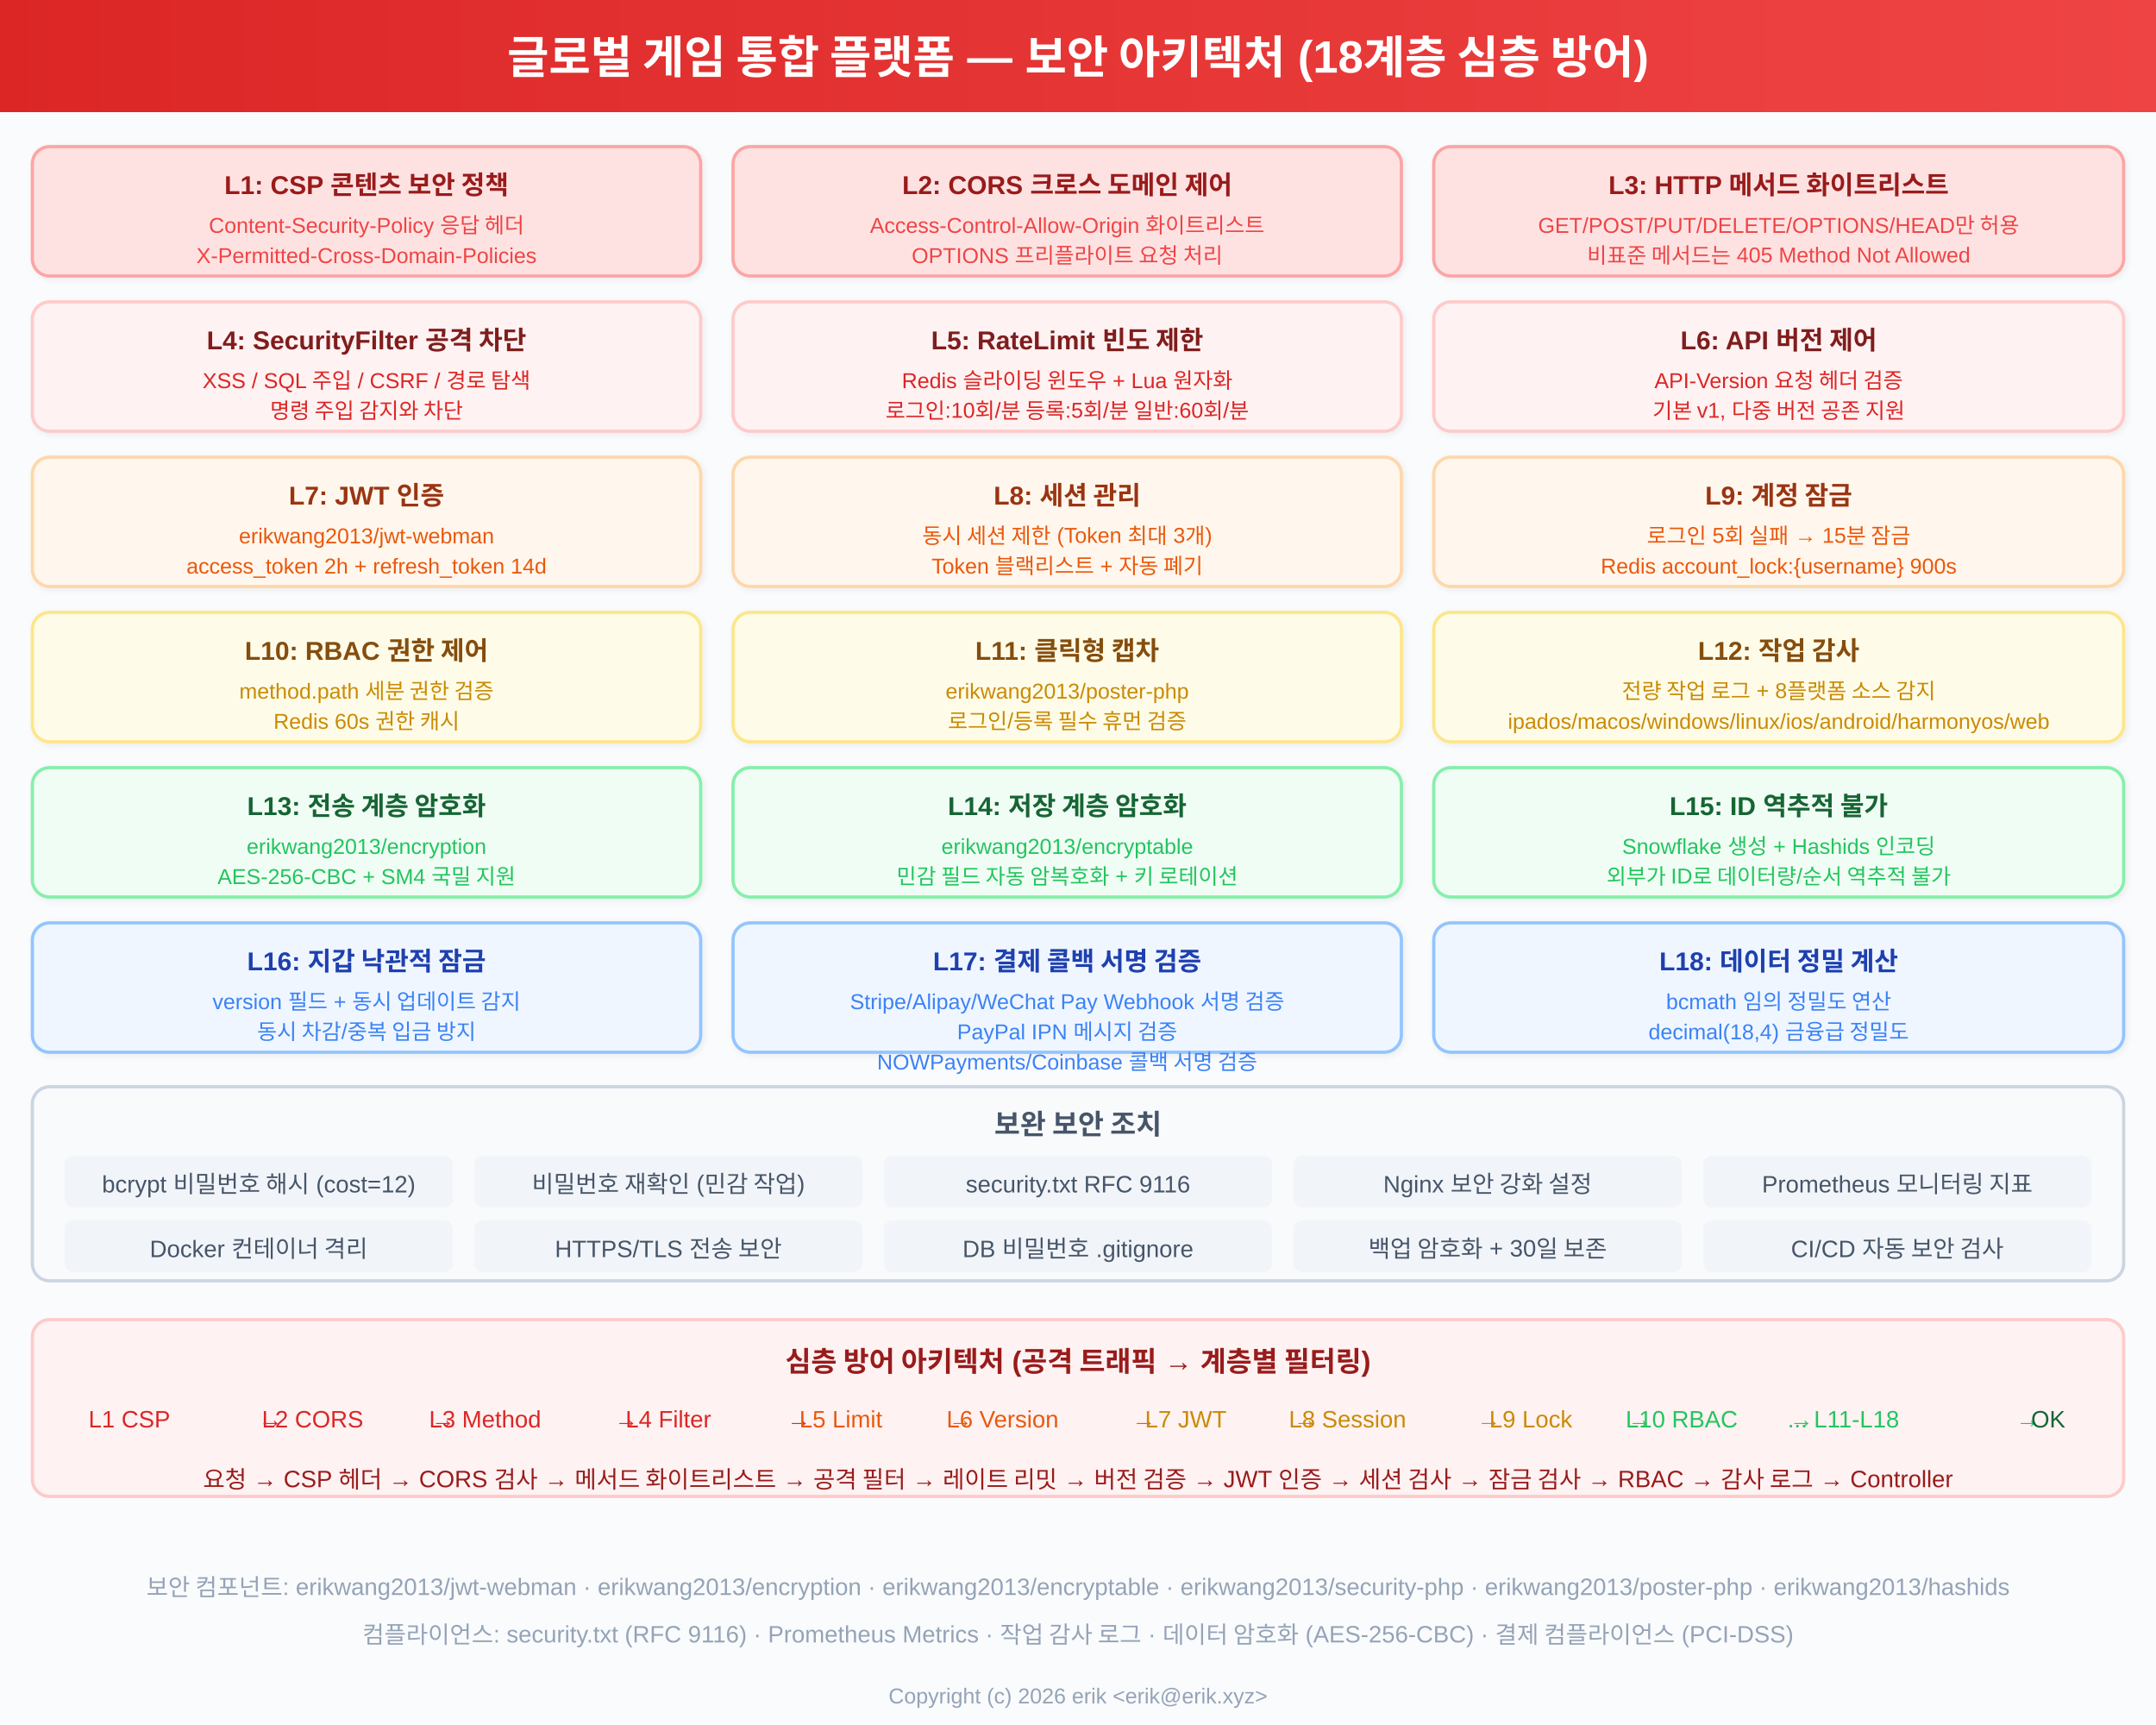
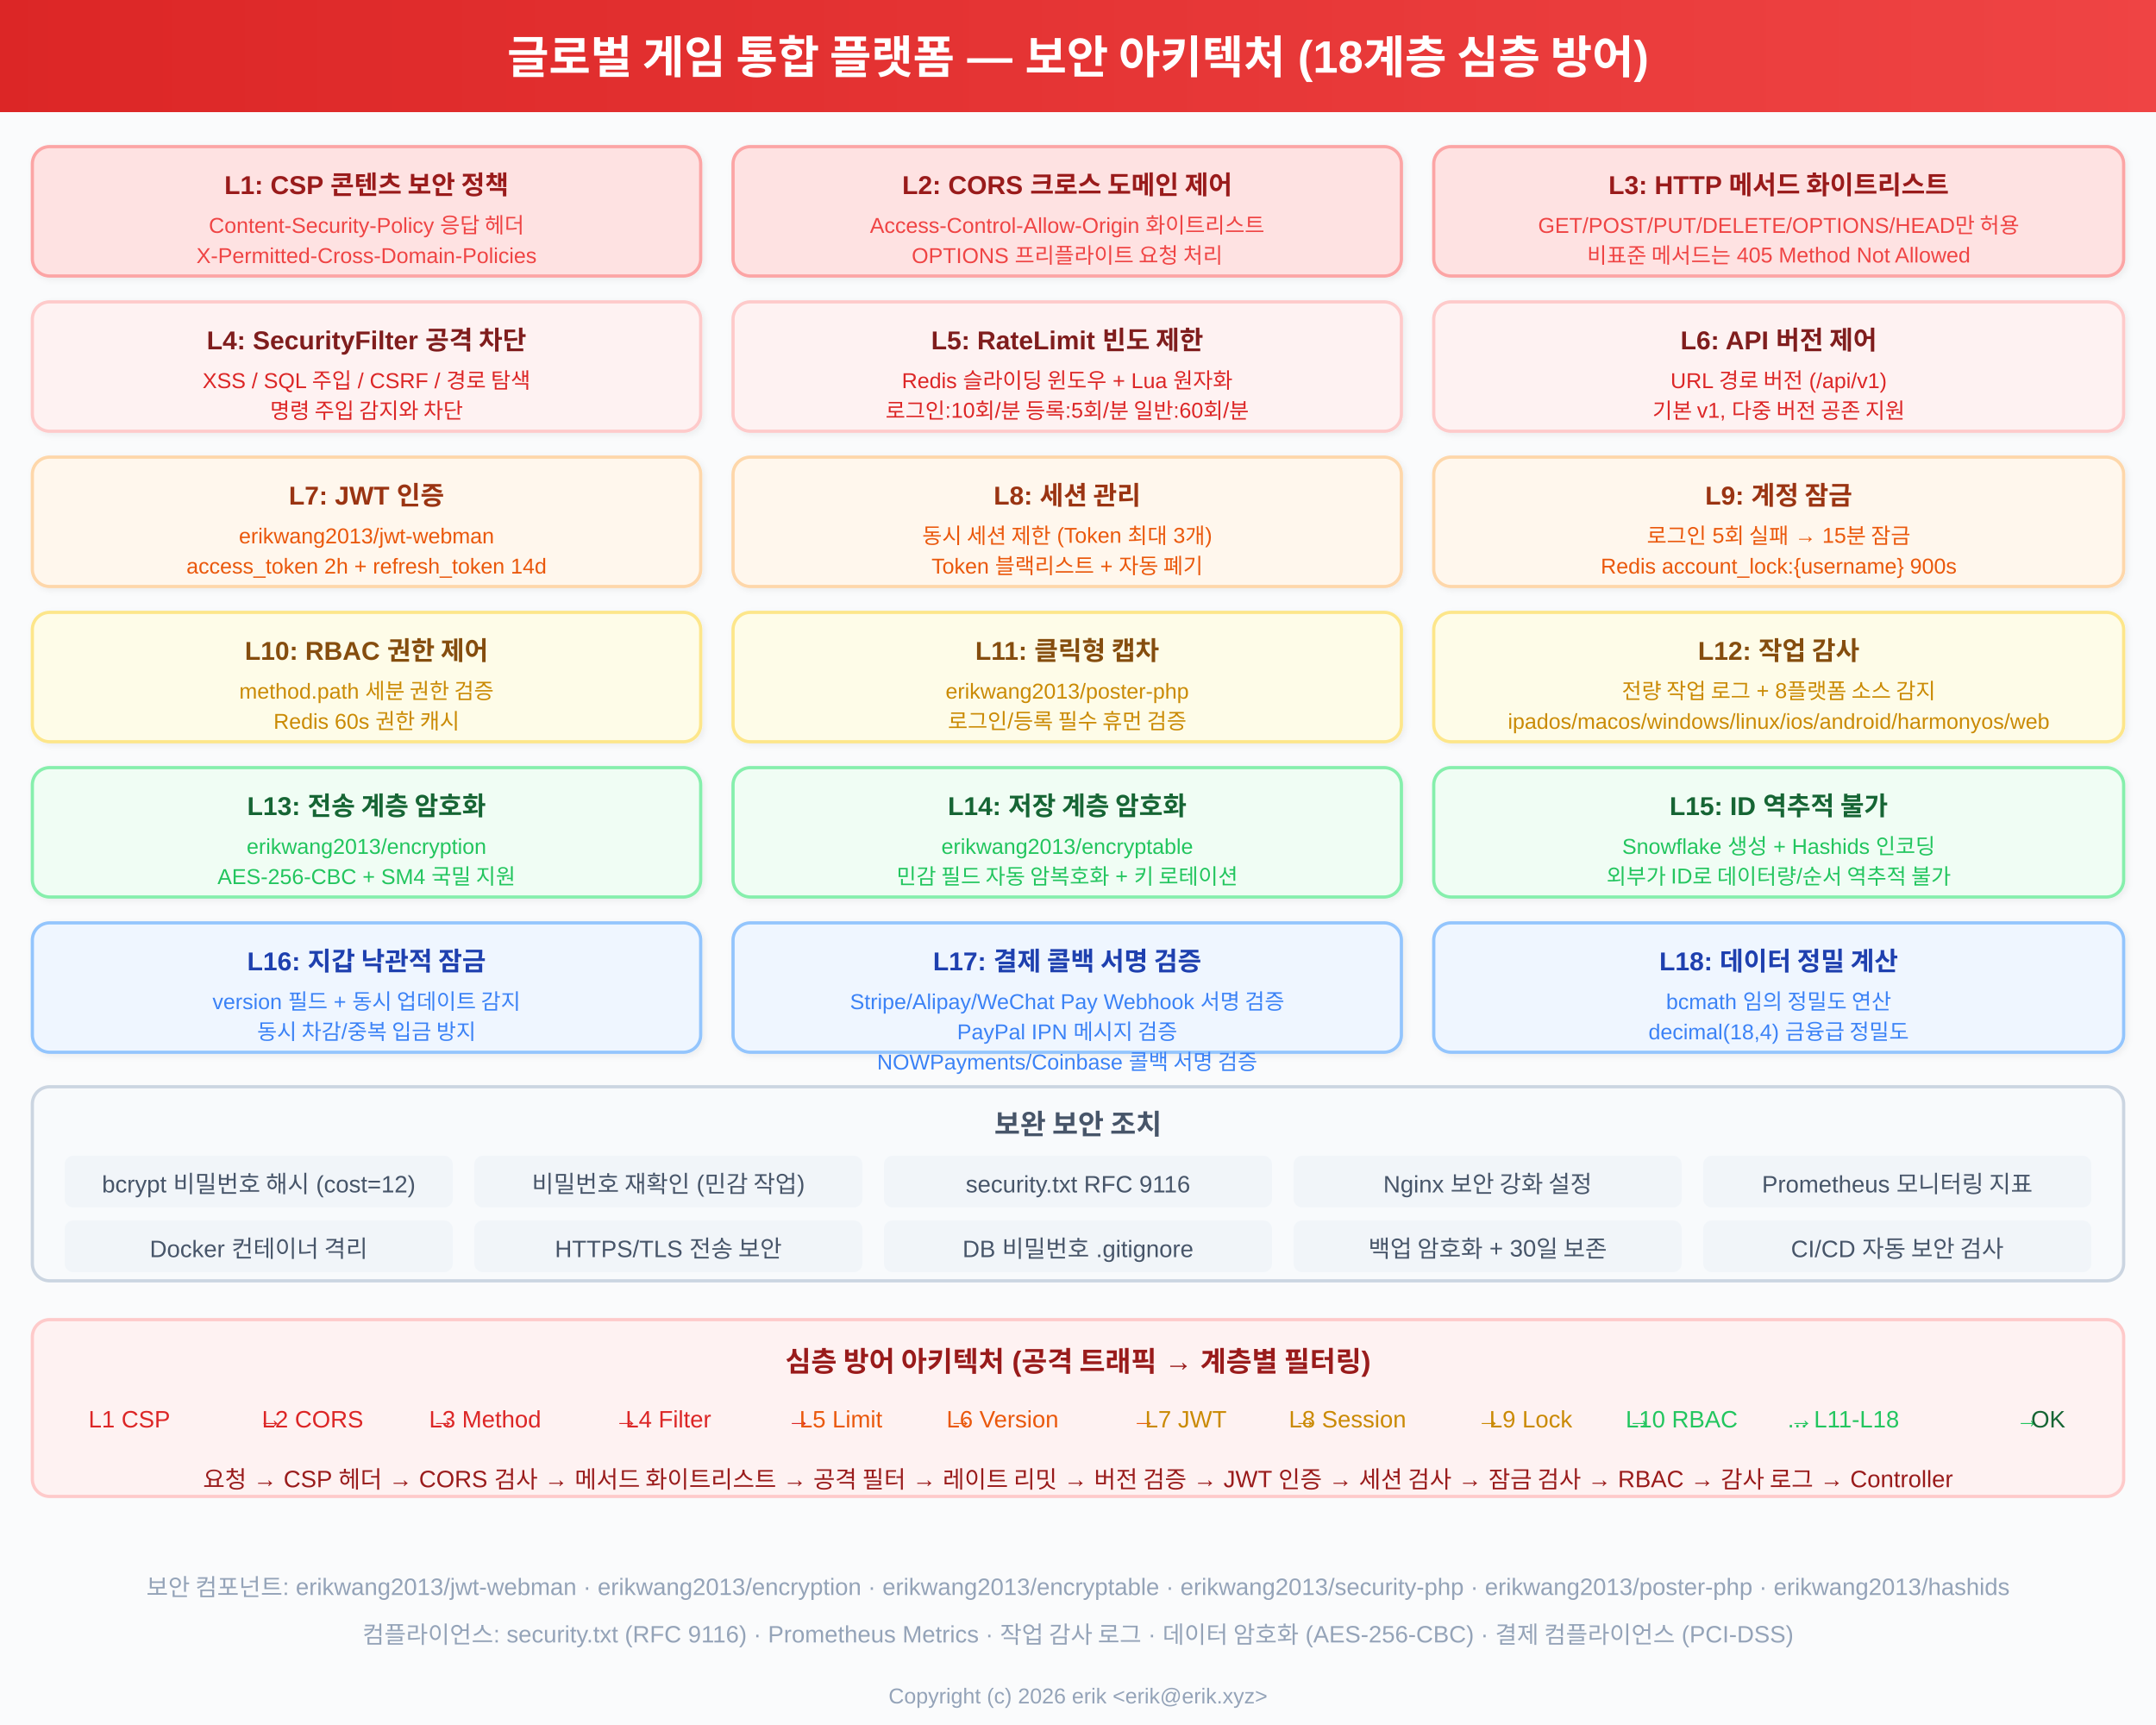
<svg xmlns="http://www.w3.org/2000/svg" viewBox="0 0 1000 800" font-family="Arial, 'Noto Sans SC', 'Noto Sans KR', sans-serif">
  <defs>
    <linearGradient id="hd" x1="0" y1="0" x2="1" y2="0">
      <stop offset="0%" stop-color="#dc2626" />
      <stop offset="100%" stop-color="#ef4444" />
    </linearGradient>
    <filter id="sh">
      <feDropShadow dx="1" dy="1" stdDeviation="1.5" flood-opacity=".06" />
    </filter>
  </defs>
  <rect width="1000" height="800" fill="#fafbfc" />
  <rect x="0" y="0" width="1000" height="52" fill="url(#hd)" />
  <text x="500" y="34" text-anchor="middle" fill="#fff" font-size="21" font-weight="bold">글로벌 게임 통합 플랫폼 — 보안 아키텍처 (18계층 심층 방어)</text>
  <rect x="15" y="68" width="310" height="60" rx="8" fill="#fee2e2" stroke="#fca5a5" stroke-width="1.5" filter="url(#sh)" />
  <text x="170" y="90" text-anchor="middle" fill="#991b1b" font-size="12" font-weight="bold">L1: CSP 콘텐츠 보안 정책</text>
  <text x="170" y="108" text-anchor="middle" fill="#ef4444" font-size="10">Content-Security-Policy 응답 헤더</text>
  <text x="170" y="122" text-anchor="middle" fill="#ef4444" font-size="10">X-Permitted-Cross-Domain-Policies</text>
  <rect x="340" y="68" width="310" height="60" rx="8" fill="#fee2e2" stroke="#fca5a5" stroke-width="1.5" filter="url(#sh)" />
  <text x="495" y="90" text-anchor="middle" fill="#991b1b" font-size="12" font-weight="bold">L2: CORS 크로스 도메인 제어</text>
  <text x="495" y="108" text-anchor="middle" fill="#ef4444" font-size="10">Access-Control-Allow-Origin 화이트리스트</text>
  <text x="495" y="122" text-anchor="middle" fill="#ef4444" font-size="10">OPTIONS 프리플라이트 요청 처리</text>
  <rect x="665" y="68" width="320" height="60" rx="8" fill="#fee2e2" stroke="#fca5a5" stroke-width="1.5" filter="url(#sh)" />
  <text x="825" y="90" text-anchor="middle" fill="#991b1b" font-size="12" font-weight="bold">L3: HTTP 메서드 화이트리스트</text>
  <text x="825" y="108" text-anchor="middle" fill="#ef4444" font-size="10">GET/POST/PUT/DELETE/OPTIONS/HEAD만 허용</text>
  <text x="825" y="122" text-anchor="middle" fill="#ef4444" font-size="10">비표준 메서드는 405 Method Not Allowed</text>
  <rect x="15" y="140" width="310" height="60" rx="8" fill="#fef2f2" stroke="#fecaca" stroke-width="1.5" filter="url(#sh)" />
  <text x="170" y="162" text-anchor="middle" fill="#7f1d1d" font-size="12" font-weight="bold">L4: SecurityFilter 공격 차단</text>
  <text x="170" y="180" text-anchor="middle" fill="#dc2626" font-size="10">XSS / SQL 주입 / CSRF / 경로 탐색</text>
  <text x="170" y="194" text-anchor="middle" fill="#dc2626" font-size="10">명령 주입 감지와 차단</text>
  <rect x="340" y="140" width="310" height="60" rx="8" fill="#fef2f2" stroke="#fecaca" stroke-width="1.5" filter="url(#sh)" />
  <text x="495" y="162" text-anchor="middle" fill="#7f1d1d" font-size="12" font-weight="bold">L5: RateLimit 빈도 제한</text>
  <text x="495" y="180" text-anchor="middle" fill="#dc2626" font-size="10">Redis 슬라이딩 윈도우 + Lua 원자화</text>
  <text x="495" y="194" text-anchor="middle" fill="#dc2626" font-size="10">로그인:10회/분 등록:5회/분 일반:60회/분</text>
  <rect x="665" y="140" width="320" height="60" rx="8" fill="#fef2f2" stroke="#fecaca" stroke-width="1.5" filter="url(#sh)" />
  <text x="825" y="162" text-anchor="middle" fill="#7f1d1d" font-size="12" font-weight="bold">L6: API 버전 제어</text>
-   <text x="825" y="180" text-anchor="middle" fill="#dc2626" font-size="10">API-Version 요청 헤더 검증</text>
+   <text x="825" y="180" text-anchor="middle" fill="#dc2626" font-size="10">URL 경로 버전 (/api/v1)</text>
  <text x="825" y="194" text-anchor="middle" fill="#dc2626" font-size="10">기본 v1, 다중 버전 공존 지원</text>
  <rect x="15" y="212" width="310" height="60" rx="8" fill="#fff7ed" stroke="#fed7aa" stroke-width="1.5" filter="url(#sh)" />
  <text x="170" y="234" text-anchor="middle" fill="#9a3412" font-size="12" font-weight="bold">L7: JWT 인증</text>
  <text x="170" y="252" text-anchor="middle" fill="#ea580c" font-size="10">erikwang2013/jwt-webman</text>
  <text x="170" y="266" text-anchor="middle" fill="#ea580c" font-size="10">access_token 2h + refresh_token 14d</text>
  <rect x="340" y="212" width="310" height="60" rx="8" fill="#fff7ed" stroke="#fed7aa" stroke-width="1.5" filter="url(#sh)" />
  <text x="495" y="234" text-anchor="middle" fill="#9a3412" font-size="12" font-weight="bold">L8: 세션 관리</text>
  <text x="495" y="252" text-anchor="middle" fill="#ea580c" font-size="10">동시 세션 제한 (Token 최대 3개)</text>
  <text x="495" y="266" text-anchor="middle" fill="#ea580c" font-size="10">Token 블랙리스트 + 자동 폐기</text>
  <rect x="665" y="212" width="320" height="60" rx="8" fill="#fff7ed" stroke="#fed7aa" stroke-width="1.5" filter="url(#sh)" />
  <text x="825" y="234" text-anchor="middle" fill="#9a3412" font-size="12" font-weight="bold">L9: 계정 잠금</text>
  <text x="825" y="252" text-anchor="middle" fill="#ea580c" font-size="10">로그인 5회 실패 → 15분 잠금</text>
  <text x="825" y="266" text-anchor="middle" fill="#ea580c" font-size="10">Redis account_lock:{username} 900s</text>
  <rect x="15" y="284" width="310" height="60" rx="8" fill="#fefce8" stroke="#fde68a" stroke-width="1.5" filter="url(#sh)" />
  <text x="170" y="306" text-anchor="middle" fill="#854d0e" font-size="12" font-weight="bold">L10: RBAC 권한 제어</text>
  <text x="170" y="324" text-anchor="middle" fill="#ca8a04" font-size="10">method.path 세분 권한 검증</text>
  <text x="170" y="338" text-anchor="middle" fill="#ca8a04" font-size="10">Redis 60s 권한 캐시</text>
  <rect x="340" y="284" width="310" height="60" rx="8" fill="#fefce8" stroke="#fde68a" stroke-width="1.5" filter="url(#sh)" />
  <text x="495" y="306" text-anchor="middle" fill="#854d0e" font-size="12" font-weight="bold">L11: 클릭형 캡차</text>
  <text x="495" y="324" text-anchor="middle" fill="#ca8a04" font-size="10">erikwang2013/poster-php</text>
  <text x="495" y="338" text-anchor="middle" fill="#ca8a04" font-size="10">로그인/등록 필수 휴먼 검증</text>
  <rect x="665" y="284" width="320" height="60" rx="8" fill="#fefce8" stroke="#fde68a" stroke-width="1.5" filter="url(#sh)" />
  <text x="825" y="306" text-anchor="middle" fill="#854d0e" font-size="12" font-weight="bold">L12: 작업 감사</text>
  <text x="825" y="324" text-anchor="middle" fill="#ca8a04" font-size="10">전량 작업 로그 + 8플랫폼 소스 감지</text>
  <text x="825" y="338" text-anchor="middle" fill="#ca8a04" font-size="10">ipados/macos/windows/linux/ios/android/harmonyos/web</text>
  <rect x="15" y="356" width="310" height="60" rx="8" fill="#f0fdf4" stroke="#86efac" stroke-width="1.5" filter="url(#sh)" />
  <text x="170" y="378" text-anchor="middle" fill="#166534" font-size="12" font-weight="bold">L13: 전송 계층 암호화</text>
  <text x="170" y="396" text-anchor="middle" fill="#22c55e" font-size="10">erikwang2013/encryption</text>
  <text x="170" y="410" text-anchor="middle" fill="#22c55e" font-size="10">AES-256-CBC + SM4 국밀 지원</text>
  <rect x="340" y="356" width="310" height="60" rx="8" fill="#f0fdf4" stroke="#86efac" stroke-width="1.5" filter="url(#sh)" />
  <text x="495" y="378" text-anchor="middle" fill="#166534" font-size="12" font-weight="bold">L14: 저장 계층 암호화</text>
  <text x="495" y="396" text-anchor="middle" fill="#22c55e" font-size="10">erikwang2013/encryptable</text>
  <text x="495" y="410" text-anchor="middle" fill="#22c55e" font-size="10">민감 필드 자동 암복호화 + 키 로테이션</text>
  <rect x="665" y="356" width="320" height="60" rx="8" fill="#f0fdf4" stroke="#86efac" stroke-width="1.5" filter="url(#sh)" />
  <text x="825" y="378" text-anchor="middle" fill="#166534" font-size="12" font-weight="bold">L15: ID 역추적 불가</text>
  <text x="825" y="396" text-anchor="middle" fill="#22c55e" font-size="10">Snowflake 생성 + Hashids 인코딩</text>
  <text x="825" y="410" text-anchor="middle" fill="#22c55e" font-size="10">외부가 ID로 데이터량/순서 역추적 불가</text>
  <rect x="15" y="428" width="310" height="60" rx="8" fill="#eff6ff" stroke="#93c5fd" stroke-width="1.5" filter="url(#sh)" />
  <text x="170" y="450" text-anchor="middle" fill="#1e40af" font-size="12" font-weight="bold">L16: 지갑 낙관적 잠금</text>
  <text x="170" y="468" text-anchor="middle" fill="#3b82f6" font-size="10">version 필드 + 동시 업데이트 감지</text>
  <text x="170" y="482" text-anchor="middle" fill="#3b82f6" font-size="10">동시 차감/중복 입금 방지</text>
  <rect x="340" y="428" width="310" height="60" rx="8" fill="#eff6ff" stroke="#93c5fd" stroke-width="1.5" filter="url(#sh)" />
  <text x="495" y="450" text-anchor="middle" fill="#1e40af" font-size="12" font-weight="bold">L17: 결제 콜백 서명 검증</text>
  <text x="495" y="468" text-anchor="middle" fill="#3b82f6" font-size="10">Stripe/Alipay/WeChat Pay Webhook 서명 검증</text>
  <text x="495" y="482" text-anchor="middle" fill="#3b82f6" font-size="10">PayPal IPN 메시지 검증</text>
  <text x="495" y="496" text-anchor="middle" fill="#3b82f6" font-size="10">NOWPayments/Coinbase 콜백 서명 검증</text>
  <rect x="665" y="428" width="320" height="60" rx="8" fill="#eff6ff" stroke="#93c5fd" stroke-width="1.5" filter="url(#sh)" />
  <text x="825" y="450" text-anchor="middle" fill="#1e40af" font-size="12" font-weight="bold">L18: 데이터 정밀 계산</text>
  <text x="825" y="468" text-anchor="middle" fill="#3b82f6" font-size="10">bcmath 임의 정밀도 연산</text>
  <text x="825" y="482" text-anchor="middle" fill="#3b82f6" font-size="10">decimal(18,4) 금융급 정밀도</text>
  <rect x="15" y="504" width="970" height="90" rx="8" fill="#f8fafc" stroke="#cbd5e1" stroke-width="1.5" />
  <text x="500" y="526" text-anchor="middle" fill="#475569" font-size="13" font-weight="bold">보완 보안 조치</text>
  <rect x="30" y="536" width="180" height="24" rx="4" fill="#f1f5f9" />
  <text x="120" y="553" text-anchor="middle" fill="#475569" font-size="11">bcrypt 비밀번호 해시 (cost=12)</text>
  <rect x="220" y="536" width="180" height="24" rx="4" fill="#f1f5f9" />
  <text x="310" y="553" text-anchor="middle" fill="#475569" font-size="11">비밀번호 재확인 (민감 작업)</text>
  <rect x="410" y="536" width="180" height="24" rx="4" fill="#f1f5f9" />
  <text x="500" y="553" text-anchor="middle" fill="#475569" font-size="11">security.txt RFC 9116</text>
  <rect x="600" y="536" width="180" height="24" rx="4" fill="#f1f5f9" />
  <text x="690" y="553" text-anchor="middle" fill="#475569" font-size="11">Nginx 보안 강화 설정</text>
  <rect x="790" y="536" width="180" height="24" rx="4" fill="#f1f5f9" />
  <text x="880" y="553" text-anchor="middle" fill="#475569" font-size="11">Prometheus 모니터링 지표</text>
  <rect x="30" y="566" width="180" height="24" rx="4" fill="#f1f5f9" />
  <text x="120" y="583" text-anchor="middle" fill="#475569" font-size="11">Docker 컨테이너 격리</text>
  <rect x="220" y="566" width="180" height="24" rx="4" fill="#f1f5f9" />
  <text x="310" y="583" text-anchor="middle" fill="#475569" font-size="11">HTTPS/TLS 전송 보안</text>
  <rect x="410" y="566" width="180" height="24" rx="4" fill="#f1f5f9" />
  <text x="500" y="583" text-anchor="middle" fill="#475569" font-size="11">DB 비밀번호 .gitignore</text>
  <rect x="600" y="566" width="180" height="24" rx="4" fill="#f1f5f9" />
  <text x="690" y="583" text-anchor="middle" fill="#475569" font-size="11">백업 암호화 + 30일 보존</text>
  <rect x="790" y="566" width="180" height="24" rx="4" fill="#f1f5f9" />
  <text x="880" y="583" text-anchor="middle" fill="#475569" font-size="11">CI/CD 자동 보안 검사</text>
  <rect x="15" y="612" width="970" height="82" rx="8" fill="#fef2f2" stroke="#fecaca" stroke-width="1.5" />
  <text x="500" y="636" text-anchor="middle" fill="#991b1b" font-size="13" font-weight="bold">심층 방어 아키텍처 (공격 트래픽 → 계층별 필터링)</text>
  <text x="60" y="662" text-anchor="middle" fill="#dc2626" font-size="11">L1 CSP</text>
  <text x="120" y="662" fill="#dc2626" font-size="11">→</text>
  <text x="145" y="662" text-anchor="middle" fill="#dc2626" font-size="11">L2 CORS</text>
  <text x="200" y="662" fill="#dc2626" font-size="11">→</text>
  <text x="225" y="662" text-anchor="middle" fill="#dc2626" font-size="11">L3 Method</text>
  <text x="285" y="662" fill="#dc2626" font-size="11">→</text>
  <text x="310" y="662" text-anchor="middle" fill="#dc2626" font-size="11">L4 Filter</text>
  <text x="365" y="662" fill="#dc2626" font-size="11">→</text>
  <text x="390" y="662" text-anchor="middle" fill="#ea580c" font-size="11">L5 Limit</text>
  <text x="440" y="662" fill="#ea580c" font-size="11">→</text>
  <text x="465" y="662" text-anchor="middle" fill="#ea580c" font-size="11">L6 Version</text>
  <text x="525" y="662" fill="#ea580c" font-size="11">→</text>
  <text x="550" y="662" text-anchor="middle" fill="#ca8a04" font-size="11">L7 JWT</text>
  <text x="600" y="662" fill="#ca8a04" font-size="11">→</text>
  <text x="625" y="662" text-anchor="middle" fill="#ca8a04" font-size="11">L8 Session</text>
  <text x="685" y="662" fill="#ca8a04" font-size="11">→</text>
  <text x="710" y="662" text-anchor="middle" fill="#ca8a04" font-size="11">L9 Lock</text>
  <text x="755" y="662" fill="#22c55e" font-size="11">→</text>
  <text x="780" y="662" text-anchor="middle" fill="#22c55e" font-size="11">L10 RBAC</text>
  <text x="830" y="662" fill="#22c55e" font-size="11">→</text>
  <text x="855" y="662" text-anchor="middle" fill="#22c55e" font-size="11">... L11-L18</text>
  <text x="935" y="662" fill="#22c55e" font-size="11">→</text>
  <text x="950" y="662" text-anchor="middle" fill="#166534" font-size="11">OK</text>
  <text x="500" y="690" text-anchor="middle" fill="#991b1b" font-size="11">요청 → CSP 헤더 → CORS 검사 → 메서드 화이트리스트 → 공격 필터 → 레이트 리밋 → 버전 검증 → JWT 인증 → 세션 검사 → 잠금 검사 → RBAC → 감사 로그 → Controller</text>
  <text x="500" y="740" text-anchor="middle" fill="#94a3b8" font-size="11">보안 컴포넌트: erikwang2013/jwt-webman · erikwang2013/encryption · erikwang2013/encryptable · erikwang2013/security-php · erikwang2013/poster-php · erikwang2013/hashids</text>
  <text x="500" y="762" text-anchor="middle" fill="#94a3b8" font-size="11">컴플라이언스: security.txt (RFC 9116) · Prometheus Metrics · 작업 감사 로그 · 데이터 암호화 (AES-256-CBC) · 결제 컴플라이언스 (PCI-DSS)</text>
  <text x="500" y="790" text-anchor="middle" fill="#94a3b8" font-size="10">Copyright (c) 2026 erik &lt;erik@erik.xyz&gt;</text>
</svg>
